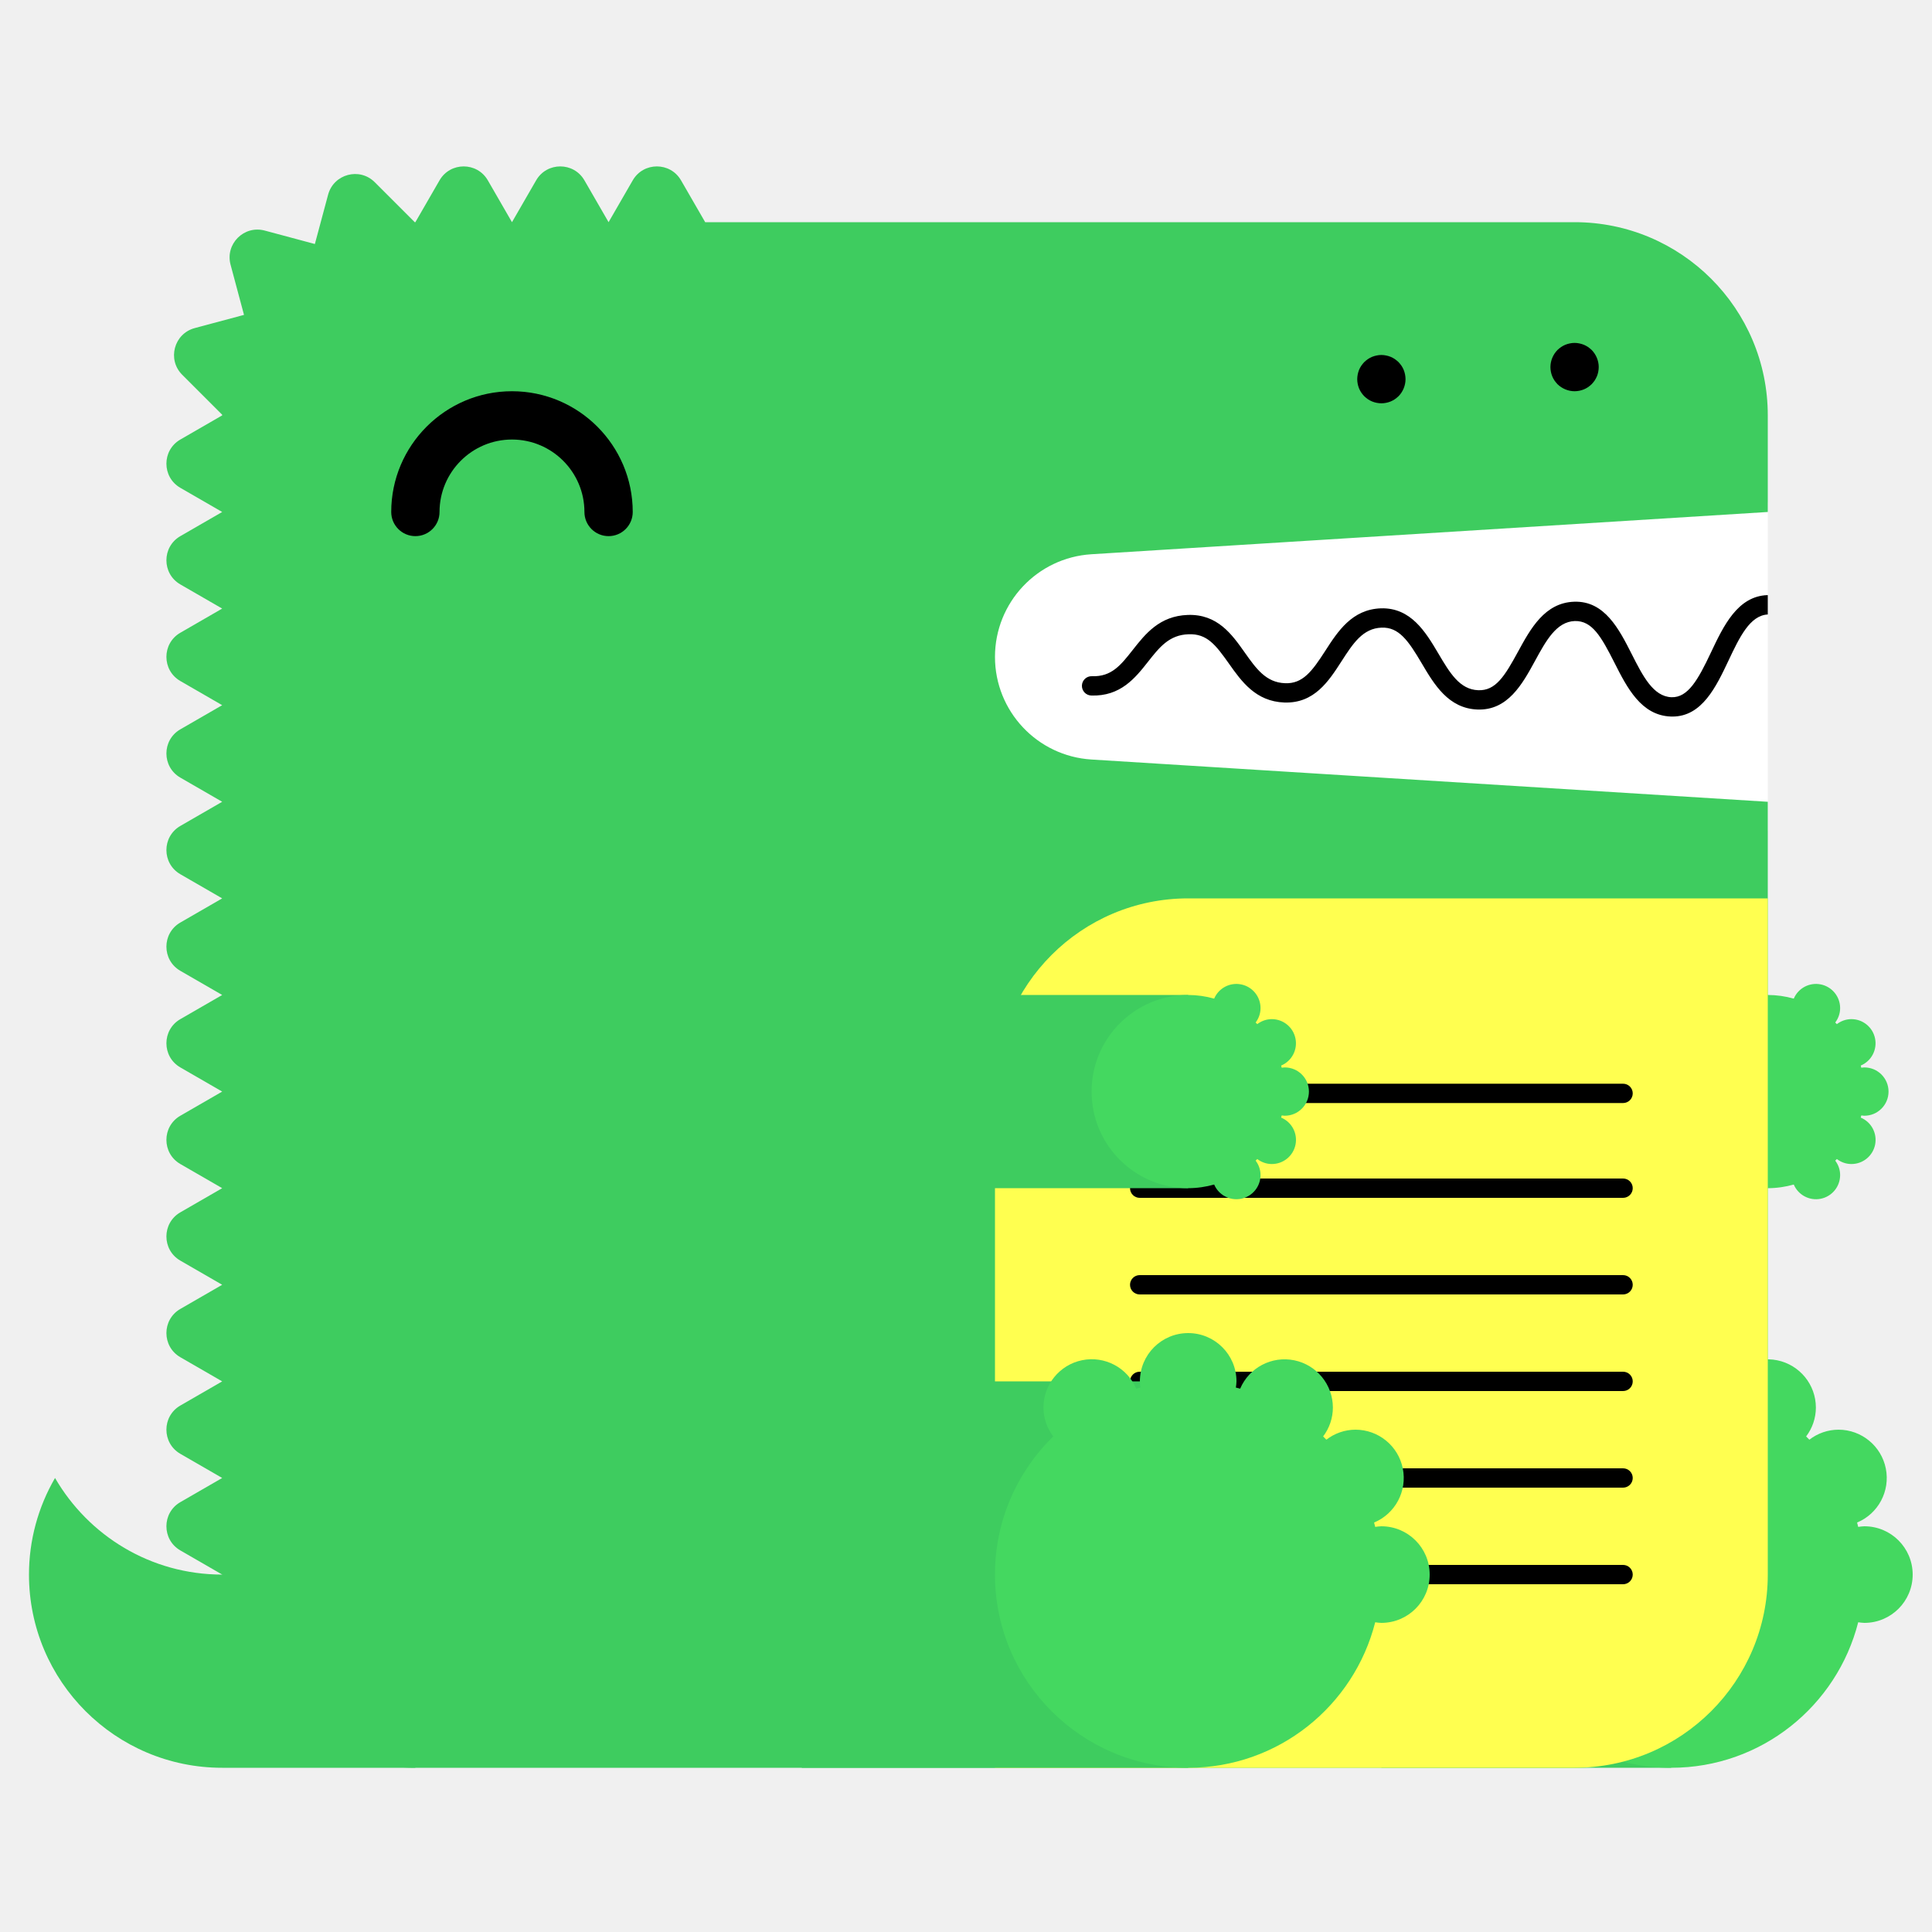
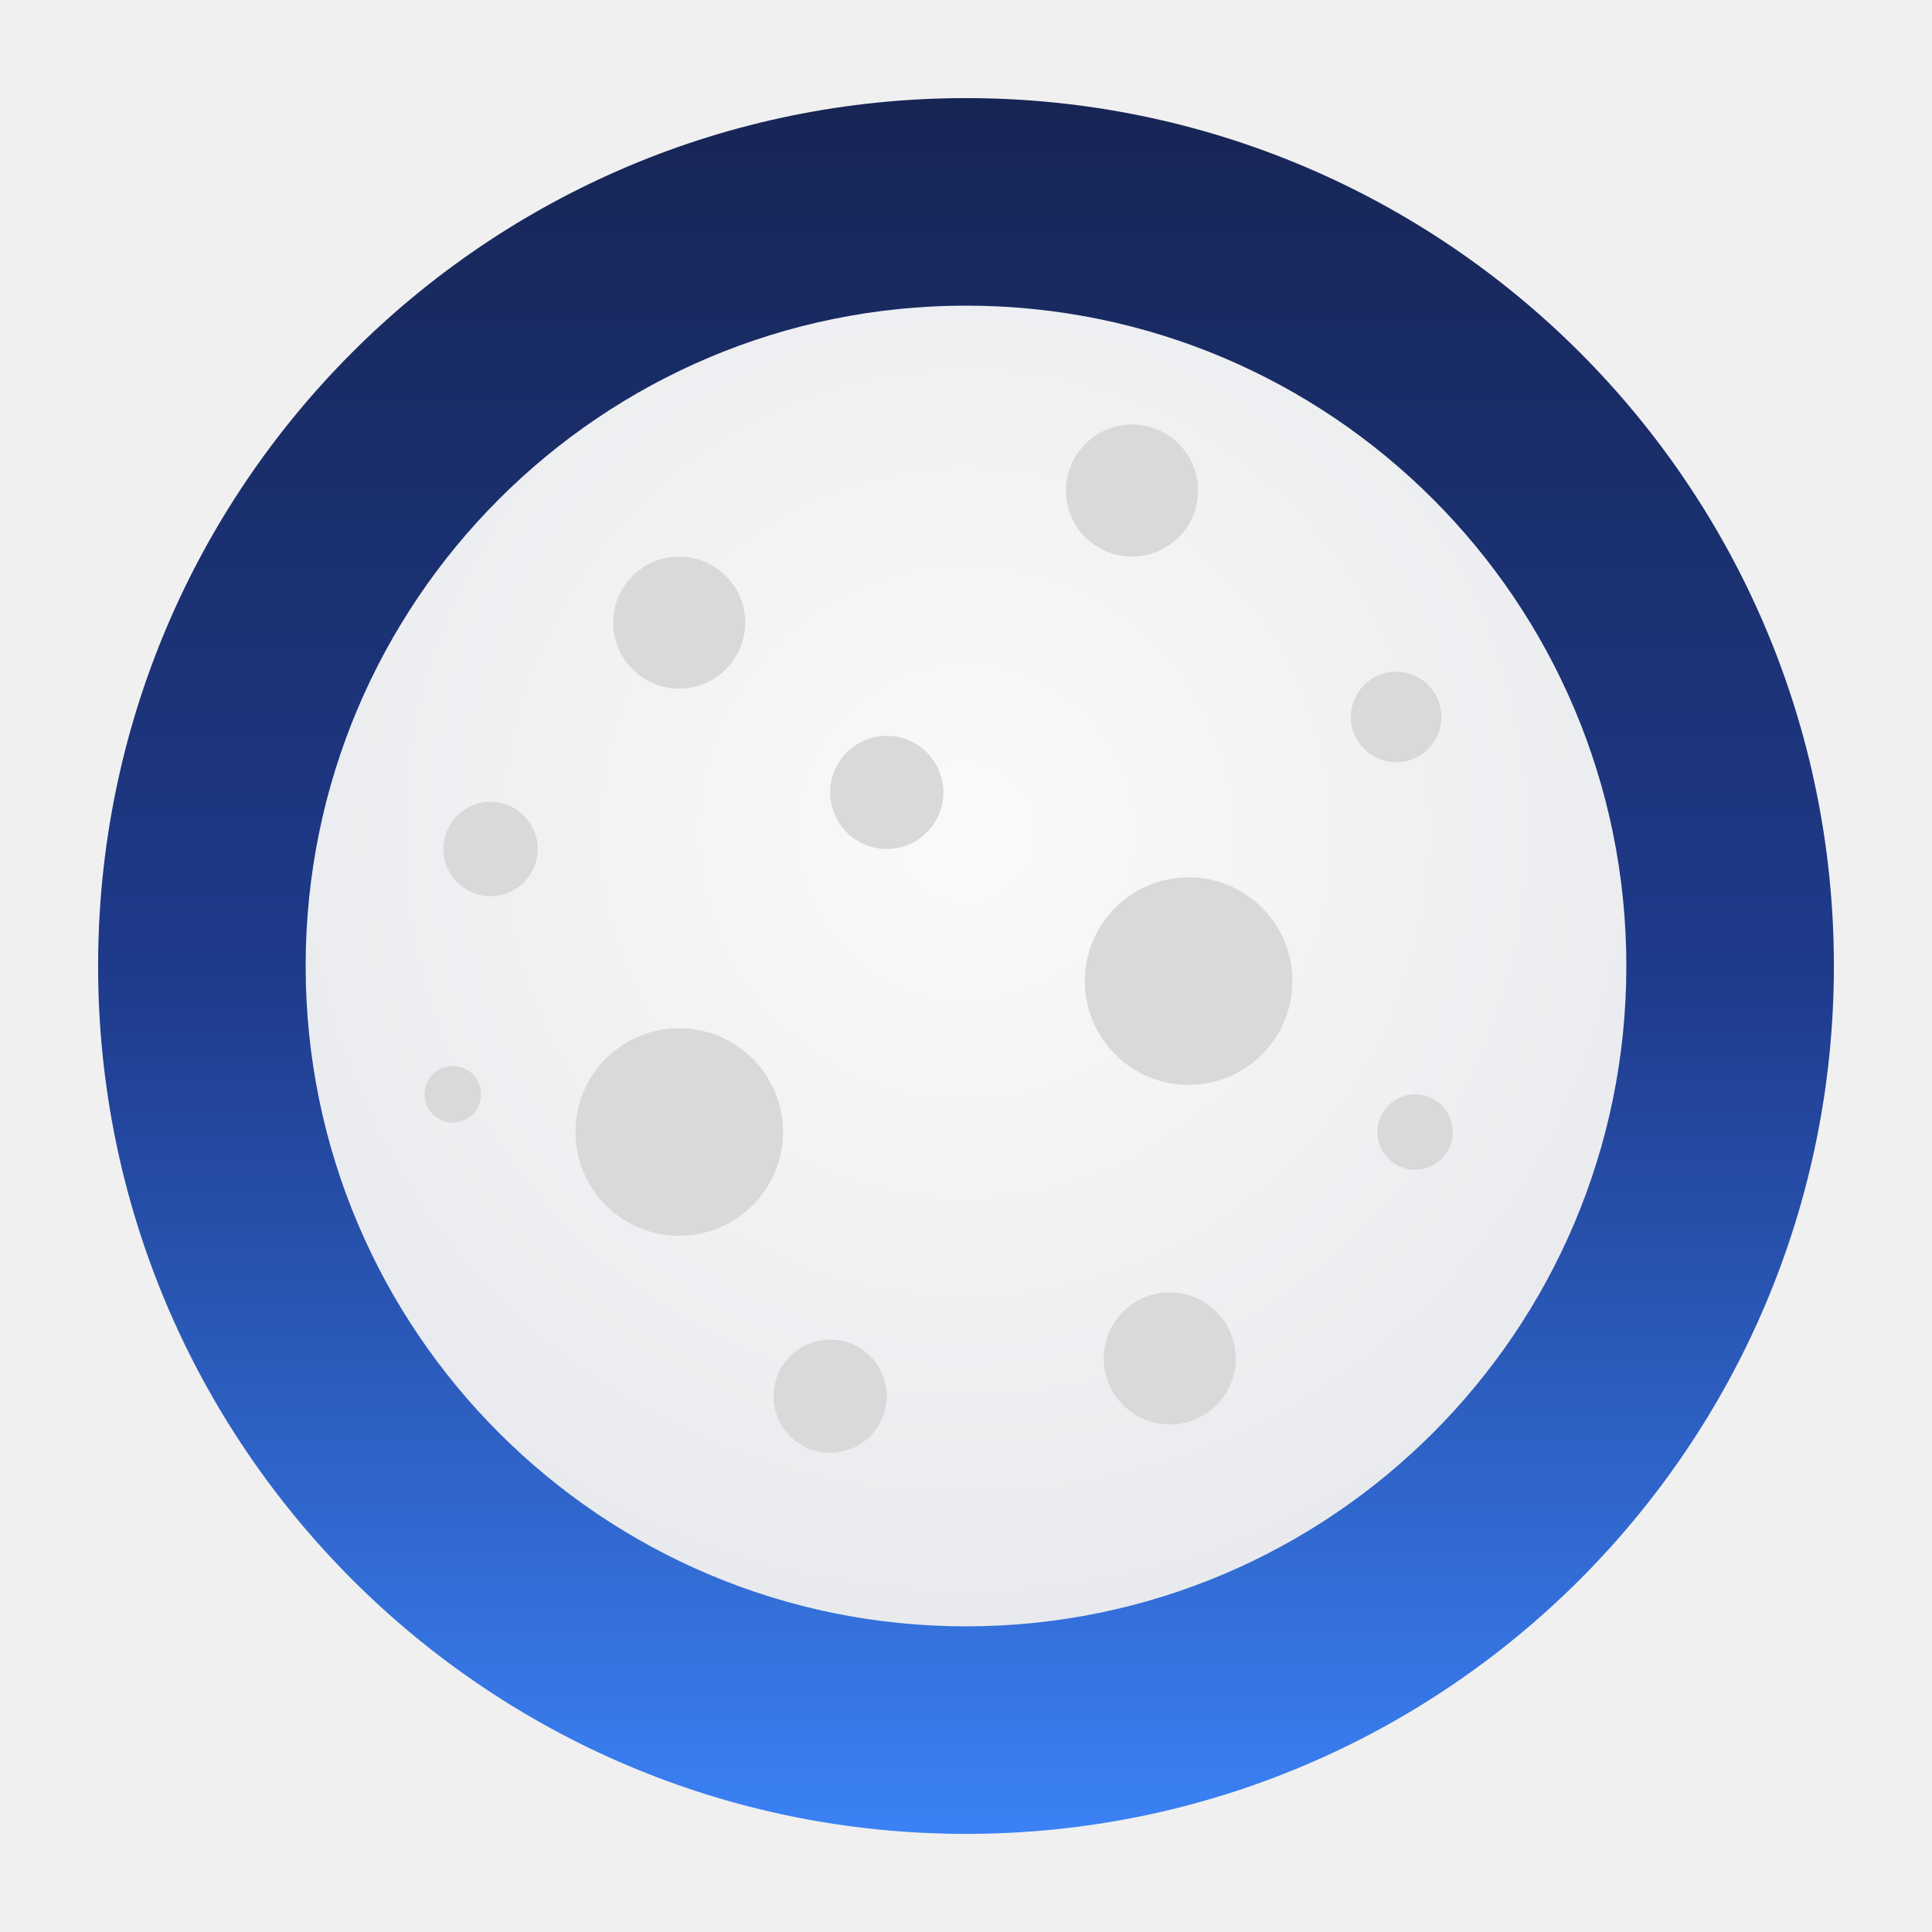
- <svg xmlns="http://www.w3.org/2000/svg" width="200" height="200" viewBox="0 0 200 200">
-   <g fill="none" fill-rule="evenodd">
-     <path fill="#FFF" d="M99 52h84v34H99z" />
-     <path d="M23 163c-7.398 0-13.843-4.027-17.303-10A19.886 19.886 0 0 0 3 163c0 11.046 8.954 20 20 20h20v-20H23z" fill="#3ECC5F" />
-     <path d="M112.98 57.376L183 53V43c0-11.046-8.954-20-20-20H73l-2.5-4.33c-1.112-1.925-3.889-1.925-5 0L63 23l-2.5-4.33c-1.111-1.925-3.889-1.925-5 0L53 23l-2.5-4.33c-1.111-1.925-3.889-1.925-5 0L43 23c-.022 0-.042.003-.065.003l-4.142-4.141c-1.57-1.571-4.252-.853-4.828 1.294l-1.369 5.104-5.192-1.392c-2.148-.575-4.111 1.389-3.535 3.536l1.39 5.193-5.102 1.367c-2.148.576-2.867 3.259-1.296 4.83l4.142 4.142c0 .021-.003.042-.003.064l-4.33 2.5c-1.925 1.111-1.925 3.889 0 5L23 53l-4.33 2.5c-1.925 1.111-1.925 3.889 0 5L23 63l-4.33 2.5c-1.925 1.111-1.925 3.889 0 5L23 73l-4.33 2.5c-1.925 1.111-1.925 3.889 0 5L23 83l-4.33 2.5c-1.925 1.111-1.925 3.889 0 5L23 93l-4.33 2.5c-1.925 1.111-1.925 3.889 0 5L23 103l-4.33 2.5c-1.925 1.111-1.925 3.889 0 5L23 113l-4.33 2.5c-1.925 1.111-1.925 3.889 0 5L23 123l-4.33 2.5c-1.925 1.111-1.925 3.889 0 5L23 133l-4.33 2.5c-1.925 1.111-1.925 3.889 0 5L23 143l-4.33 2.5c-1.925 1.111-1.925 3.889 0 5L23 153l-4.33 2.5c-1.925 1.111-1.925 3.889 0 5L23 163c0 11.046 8.954 20 20 20h120c11.046 0 20-8.954 20-20V83l-70.02-4.376A10.645 10.645 0 0 1 103 68c0-5.621 4.37-10.273 9.98-10.624" fill="#3ECC5F" />
-     <path fill="#3ECC5F" d="M143 183h30v-40h-30z" />
-     <path d="M193 158c-.219 0-.428.037-.639.064-.038-.15-.074-.301-.116-.451A5 5 0 0 0 190.32 148a4.96 4.96 0 0 0-3.016 1.036 26.531 26.531 0 0 0-.335-.336 4.955 4.955 0 0 0 1.011-2.987 5 5 0 0 0-9.599-1.959c-.148-.042-.297-.077-.445-.115.027-.211.064-.42.064-.639a5 5 0 0 0-5-5 5 5 0 0 0-5 5c0 .219.037.428.064.639-.148.038-.297.073-.445.115a4.998 4.998 0 0 0-9.599 1.959c0 1.125.384 2.151 1.011 2.987-3.717 3.632-6.031 8.693-6.031 14.3 0 11.046 8.954 20 20 20 9.339 0 17.16-6.41 19.361-15.064.211.027.42.064.639.064a5 5 0 0 0 5-5 5 5 0 0 0-5-5" fill="#44D860" />
-     <path fill="#3ECC5F" d="M153 123h30v-20h-30z" />
-     <path d="M193 115.5a2.5 2.5 0 1 0 0-5c-.109 0-.214.019-.319.032-.02-.075-.037-.15-.058-.225a2.501 2.501 0 0 0-.963-4.807c-.569 0-1.088.197-1.508.518a6.653 6.653 0 0 0-.168-.168c.314-.417.506-.931.506-1.494a2.5 2.5 0 0 0-4.8-.979A9.987 9.987 0 0 0 183 103c-5.522 0-10 4.478-10 10s4.478 10 10 10c.934 0 1.833-.138 2.69-.377a2.5 2.5 0 0 0 4.8-.979c0-.563-.192-1.077-.506-1.494.057-.055.113-.111.168-.168.42.321.939.518 1.508.518a2.5 2.5 0 0 0 .963-4.807c.021-.074.038-.15.058-.225.105.013.21.032.319.032" fill="#44D860" />
-     <path d="M63 55.5a2.5 2.5 0 0 1-2.5-2.5c0-4.136-3.364-7.5-7.5-7.5s-7.5 3.364-7.5 7.5a2.5 2.5 0 1 1-5 0c0-6.893 5.607-12.5 12.5-12.5S65.5 46.107 65.5 53a2.5 2.5 0 0 1-2.5 2.5" fill="#000" />
-     <path d="M103 183h60c11.046 0 20-8.954 20-20V93h-60c-11.046 0-20 8.954-20 20v70z" fill="#FFFF50" />
-     <path d="M168.02 124h-50.04a1 1 0 1 1 0-2h50.04a1 1 0 1 1 0 2m0 20h-50.04a1 1 0 1 1 0-2h50.04a1 1 0 1 1 0 2m0 20h-50.04a1 1 0 1 1 0-2h50.04a1 1 0 1 1 0 2m0-49.814h-50.04a1 1 0 1 1 0-2h50.04a1 1 0 1 1 0 2m0 19.814h-50.04a1 1 0 1 1 0-2h50.04a1 1 0 1 1 0 2m0 20h-50.04a1 1 0 1 1 0-2h50.04a1 1 0 1 1 0 2M183 61.611c-.012 0-.022-.006-.034-.005-3.09.105-4.552 3.196-5.842 5.923-1.346 2.85-2.387 4.703-4.093 4.647-1.889-.068-2.969-2.202-4.113-4.46-1.314-2.594-2.814-5.536-5.963-5.426-3.046.104-4.513 2.794-5.807 5.167-1.377 2.528-2.314 4.065-4.121 3.994-1.927-.07-2.951-1.805-4.136-3.813-1.321-2.236-2.848-4.75-5.936-4.664-2.994.103-4.465 2.385-5.763 4.4-1.373 2.13-2.335 3.428-4.165 3.351-1.973-.07-2.992-1.51-4.171-3.177-1.324-1.873-2.816-3.993-5.895-3.89-2.928.1-4.399 1.97-5.696 3.618-1.232 1.564-2.194 2.802-4.229 2.724a1 1 0 0 0-.072 2c3.017.101 4.545-1.8 5.872-3.487 1.177-1.496 2.193-2.787 4.193-2.855 1.926-.082 2.829 1.115 4.195 3.045 1.297 1.834 2.769 3.914 5.731 4.021 3.103.104 4.596-2.215 5.918-4.267 1.182-1.834 2.202-3.417 4.15-3.484 1.793-.067 2.769 1.35 4.145 3.681 1.297 2.197 2.766 4.686 5.787 4.796 3.125.108 4.634-2.62 5.949-5.035 1.139-2.088 2.214-4.06 4.119-4.126 1.793-.042 2.728 1.595 4.111 4.33 1.292 2.553 2.757 5.445 5.825 5.556l.169.003c3.064 0 4.518-3.075 5.805-5.794 1.139-2.41 2.217-4.68 4.067-4.773v-2z" fill="#000" />
-     <path fill="#3ECC5F" d="M83 183h40v-40H83z" />
-     <path d="M143 158c-.219 0-.428.037-.639.064-.038-.15-.074-.301-.116-.451A5 5 0 0 0 140.32 148a4.96 4.96 0 0 0-3.016 1.036 26.531 26.531 0 0 0-.335-.336 4.955 4.955 0 0 0 1.011-2.987 5 5 0 0 0-9.599-1.959c-.148-.042-.297-.077-.445-.115.027-.211.064-.42.064-.639a5 5 0 0 0-5-5 5 5 0 0 0-5 5c0 .219.037.428.064.639-.148.038-.297.073-.445.115a4.998 4.998 0 0 0-9.599 1.959c0 1.125.384 2.151 1.011 2.987-3.717 3.632-6.031 8.693-6.031 14.3 0 11.046 8.954 20 20 20 9.339 0 17.16-6.41 19.361-15.064.211.027.42.064.639.064a5 5 0 0 0 5-5 5 5 0 0 0-5-5" fill="#44D860" />
-     <path fill="#3ECC5F" d="M83 123h40v-20H83z" />
-     <path d="M133 115.5a2.5 2.5 0 1 0 0-5c-.109 0-.214.019-.319.032-.02-.075-.037-.15-.058-.225a2.501 2.501 0 0 0-.963-4.807c-.569 0-1.088.197-1.508.518a6.653 6.653 0 0 0-.168-.168c.314-.417.506-.931.506-1.494a2.5 2.5 0 0 0-4.8-.979A9.987 9.987 0 0 0 123 103c-5.522 0-10 4.478-10 10s4.478 10 10 10c.934 0 1.833-.138 2.69-.377a2.5 2.5 0 0 0 4.8-.979c0-.563-.192-1.077-.506-1.494.057-.055.113-.111.168-.168.42.321.939.518 1.508.518a2.5 2.5 0 0 0 .963-4.807c.021-.074.038-.15.058-.225.105.013.21.032.319.032" fill="#44D860" />
-     <path d="M143 41.75c-.16 0-.33-.02-.49-.05a2.52 2.52 0 0 1-.47-.14c-.15-.06-.29-.14-.431-.23-.13-.09-.259-.2-.38-.31-.109-.12-.219-.24-.309-.38s-.17-.28-.231-.43a2.619 2.619 0 0 1-.189-.96c0-.16.02-.33.05-.49.03-.16.08-.31.139-.47.061-.15.141-.29.231-.43.09-.13.2-.26.309-.38.121-.11.25-.22.38-.31.141-.09.281-.17.431-.23.149-.06.31-.11.47-.14.32-.07.65-.07.98 0 .159.03.32.08.47.14.149.06.29.14.43.23.13.09.259.2.38.31.11.12.22.25.31.38.09.14.17.28.23.43.06.16.11.31.14.47.029.16.05.33.05.49 0 .66-.271 1.31-.73 1.77-.121.11-.25.22-.38.31-.14.09-.281.17-.43.23a2.565 2.565 0 0 1-.96.19m20-1.25c-.66 0-1.3-.27-1.771-.73a3.802 3.802 0 0 1-.309-.38c-.09-.14-.17-.28-.231-.43a2.619 2.619 0 0 1-.189-.96c0-.66.27-1.3.729-1.77.121-.11.25-.22.38-.31.141-.09.281-.17.431-.23.149-.06.31-.11.47-.14.32-.07.66-.07.98 0 .159.03.32.08.47.14.149.06.29.14.43.23.13.09.259.2.38.31.459.47.73 1.11.73 1.77 0 .16-.021.33-.05.49-.03.16-.08.32-.14.47-.07.15-.14.29-.23.43-.09.13-.2.26-.31.38-.121.11-.25.22-.38.31-.14.09-.281.17-.43.23a2.565 2.565 0 0 1-.96.19" fill="#000" />
+ <svg xmlns="http://www.w3.org/2000/svg" viewBox="0 0 1024 1024" fill="none">
+   <defs>
+     <linearGradient id="ring" x1="0" y1="0" x2="0" y2="1">
+       <stop offset="0%" stop-color="#172554" />
+       <stop offset="50%" stop-color="#1E3A8A" />
+       <stop offset="100%" stop-color="#3B82F6" />
+     </linearGradient>
+     <radialGradient id="moonShade" cx="50%" cy="40%" r="70%">
+       <stop offset="0%" stop-color="#FAFAFA" />
+       <stop offset="100%" stop-color="#E5E7EB" />
+     </radialGradient>
+   </defs>
+   <circle cx="512" cy="512" r="460" fill="url(#ring)" />
+   <circle cx="512" cy="512" r="350" fill="url(#moonShade)" />
+   <g fill="#D9D9D9">
+     <circle cx="360" cy="600" r="55" />
+     <circle cx="630" cy="520" r="55" />
+     <circle cx="600" cy="260" r="35" />
+     <circle cx="360" cy="330" r="35" />
+     <circle cx="260" cy="450" r="25" />
+     <circle cx="240" cy="580" r="15" />
+     <circle cx="620" cy="720" r="35" />
+     <circle cx="440" cy="740" r="30" />
+     <circle cx="470" cy="420" r="30" />
+     <circle cx="740" cy="380" r="24" />
+     <circle cx="750" cy="600" r="20" />
  </g>
</svg>
